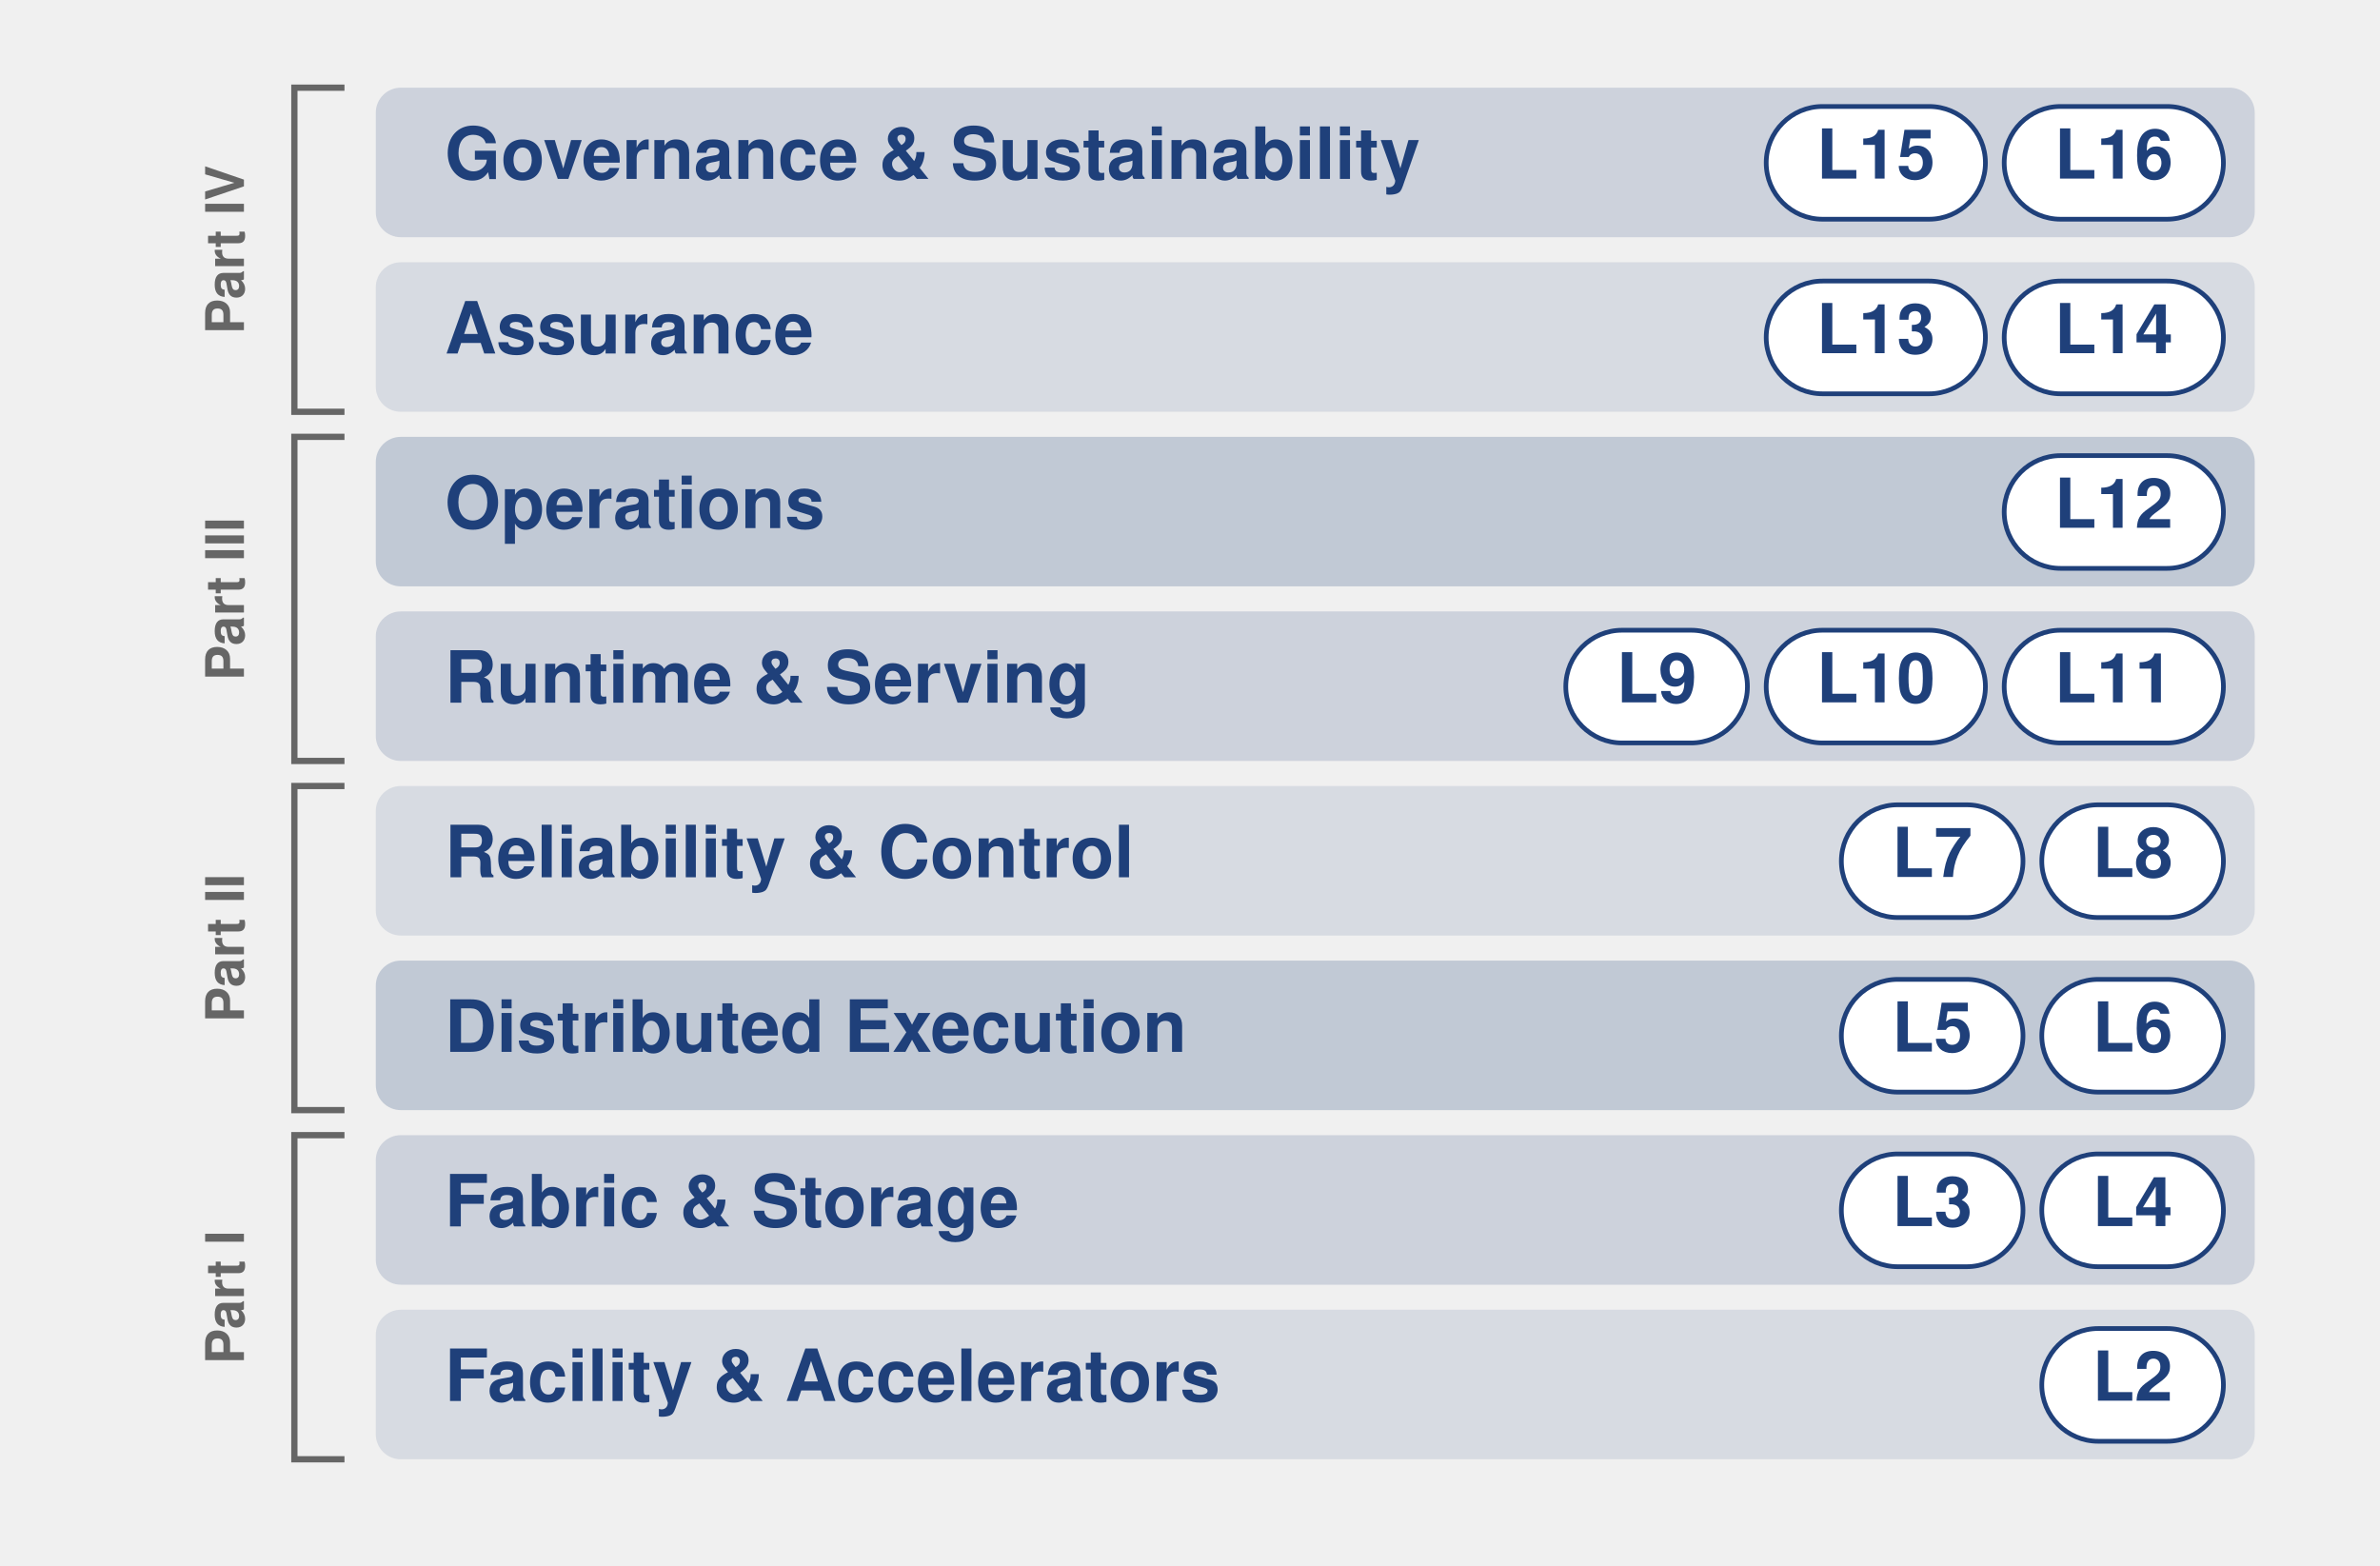
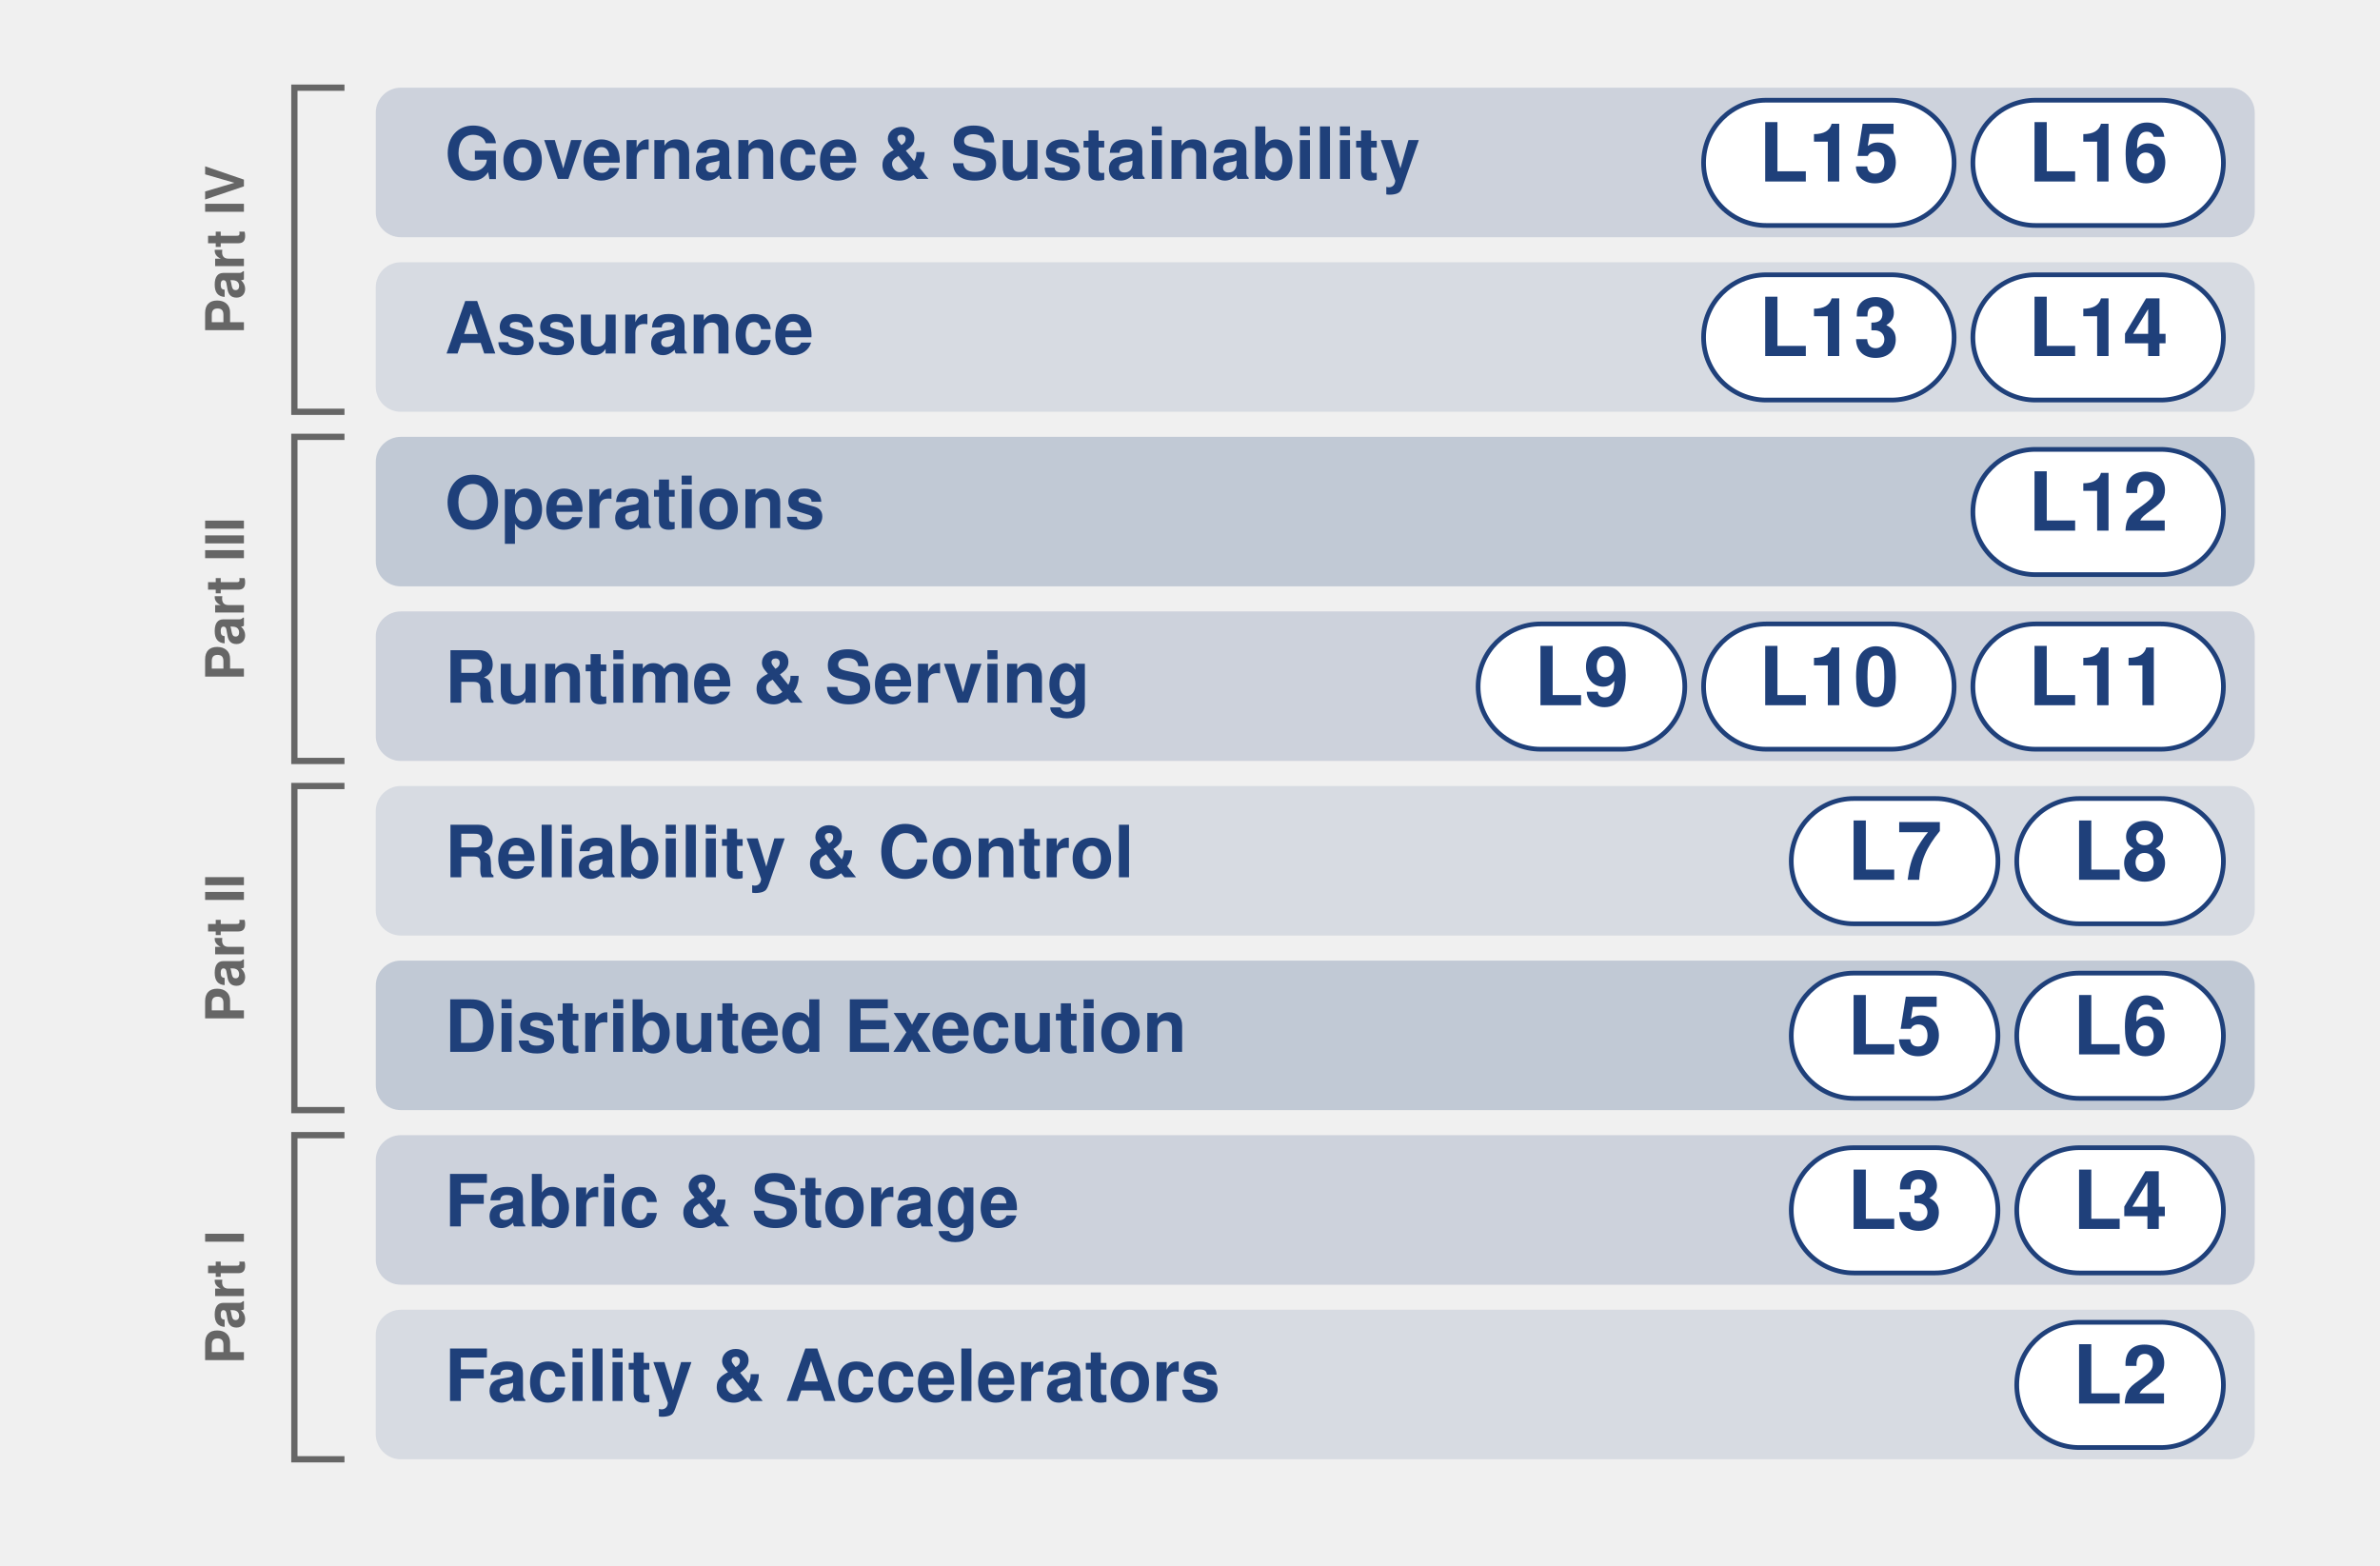
<svg xmlns="http://www.w3.org/2000/svg" width="760" height="500" viewBox="0 0 760 500" role="img" aria-label="ML system stack">
  <path d="M 110 362.5 H 94 V 466.0 H 110" fill="none" stroke="#666666" stroke-width="2" />
  <text x="74" y="414.25" font-family="Helvetica, Arial, sans-serif" font-size="17" font-weight="700" fill="#666666" text-anchor="middle" dominant-baseline="central" transform="rotate(-90 74 414.25)">Part I</text>
  <path d="M 110 251.0 H 94 V 354.5 H 110" fill="none" stroke="#666666" stroke-width="2" />
  <text x="74" y="302.75" font-family="Helvetica, Arial, sans-serif" font-size="17" font-weight="700" fill="#666666" text-anchor="middle" dominant-baseline="central" transform="rotate(-90 74 302.75)">Part II</text>
  <path d="M 110 139.5 H 94 V 243.0 H 110" fill="none" stroke="#666666" stroke-width="2" />
  <text x="74" y="191.25" font-family="Helvetica, Arial, sans-serif" font-size="17" font-weight="700" fill="#666666" text-anchor="middle" dominant-baseline="central" transform="rotate(-90 74 191.25)">Part III</text>
  <path d="M 110 28.0 H 94 V 131.5 H 110" fill="none" stroke="#666666" stroke-width="2" />
  <text x="74" y="79.75" font-family="Helvetica, Arial, sans-serif" font-size="17" font-weight="700" fill="#666666" text-anchor="middle" dominant-baseline="central" transform="rotate(-90 74 79.75)">Part IV</text>
  <rect x="120" y="418.25" width="600" height="47.75" rx="8" fill="#1F407A" fill-opacity="0.12" stroke="none" stroke-width="0" />
  <text x="142" y="442.125" font-family="Helvetica, Arial, sans-serif" font-size="23" font-weight="600" fill="#1F407A" text-anchor="start" dominant-baseline="central">Facility &amp; Accelerators</text>
  <rect x="120" y="362.5" width="600" height="47.75" rx="8" fill="#1F407A" fill-opacity="0.17" stroke="none" stroke-width="0" />
  <text x="142" y="386.375" font-family="Helvetica, Arial, sans-serif" font-size="23" font-weight="600" fill="#1F407A" text-anchor="start" dominant-baseline="central">Fabric &amp; Storage</text>
  <rect x="120" y="306.75" width="600" height="47.75" rx="8" fill="#1F407A" fill-opacity="0.22" stroke="none" stroke-width="0" />
  <text x="142" y="330.625" font-family="Helvetica, Arial, sans-serif" font-size="23" font-weight="600" fill="#1F407A" text-anchor="start" dominant-baseline="central">Distributed Execution</text>
  <rect x="120" y="251.0" width="600" height="47.75" rx="8" fill="#1F407A" fill-opacity="0.12" stroke="none" stroke-width="0" />
  <text x="142" y="274.875" font-family="Helvetica, Arial, sans-serif" font-size="23" font-weight="600" fill="#1F407A" text-anchor="start" dominant-baseline="central">Reliability &amp; Control</text>
  <rect x="120" y="195.25" width="600" height="47.75" rx="8" fill="#1F407A" fill-opacity="0.17" stroke="none" stroke-width="0" />
  <text x="142" y="219.125" font-family="Helvetica, Arial, sans-serif" font-size="23" font-weight="600" fill="#1F407A" text-anchor="start" dominant-baseline="central">Runtime &amp; Serving</text>
  <rect x="120" y="139.5" width="600" height="47.75" rx="8" fill="#1F407A" fill-opacity="0.22" stroke="none" stroke-width="0" />
  <text x="142" y="163.375" font-family="Helvetica, Arial, sans-serif" font-size="23" font-weight="600" fill="#1F407A" text-anchor="start" dominant-baseline="central">Operations</text>
  <rect x="120" y="83.75" width="600" height="47.75" rx="8" fill="#1F407A" fill-opacity="0.12" stroke="none" stroke-width="0" />
  <text x="142" y="107.625" font-family="Helvetica, Arial, sans-serif" font-size="23" font-weight="600" fill="#1F407A" text-anchor="start" dominant-baseline="central">Assurance</text>
  <rect x="120" y="28.0" width="600" height="47.75" rx="8" fill="#1F407A" fill-opacity="0.17" stroke="none" stroke-width="0" />
  <text x="142" y="51.875" font-family="Helvetica, Arial, sans-serif" font-size="23" font-weight="600" fill="#1F407A" text-anchor="start" dominant-baseline="central">Governance &amp; Sustainability</text>
-   <rect x="652" y="424.25" width="58" height="36" rx="18.0" fill="#FFFFFF" stroke="#1F407A" stroke-width="1.5" />
-   <text x="681.0" y="442.25" font-family="Helvetica, Arial, sans-serif" font-size="22" font-weight="700" fill="#1F407A" text-anchor="middle" dominant-baseline="central">L2</text>
-   <rect x="652" y="368.5" width="58" height="36" rx="18.0" fill="#FFFFFF" stroke="#1F407A" stroke-width="1.5" />
-   <text x="681.0" y="386.5" font-family="Helvetica, Arial, sans-serif" font-size="22" font-weight="700" fill="#1F407A" text-anchor="middle" dominant-baseline="central">L4</text>
-   <rect x="588" y="368.5" width="58" height="36" rx="18.0" fill="#FFFFFF" stroke="#1F407A" stroke-width="1.5" />
-   <text x="617.0" y="386.5" font-family="Helvetica, Arial, sans-serif" font-size="22" font-weight="700" fill="#1F407A" text-anchor="middle" dominant-baseline="central">L3</text>
-   <rect x="652" y="312.75" width="58" height="36" rx="18.0" fill="#FFFFFF" stroke="#1F407A" stroke-width="1.5" />
-   <text x="681.0" y="330.75" font-family="Helvetica, Arial, sans-serif" font-size="22" font-weight="700" fill="#1F407A" text-anchor="middle" dominant-baseline="central">L6</text>
-   <rect x="588" y="312.75" width="58" height="36" rx="18.0" fill="#FFFFFF" stroke="#1F407A" stroke-width="1.5" />
-   <text x="617.0" y="330.75" font-family="Helvetica, Arial, sans-serif" font-size="22" font-weight="700" fill="#1F407A" text-anchor="middle" dominant-baseline="central">L5</text>
-   <rect x="652" y="257.0" width="58" height="36" rx="18.0" fill="#FFFFFF" stroke="#1F407A" stroke-width="1.5" />
-   <text x="681.0" y="275.0" font-family="Helvetica, Arial, sans-serif" font-size="22" font-weight="700" fill="#1F407A" text-anchor="middle" dominant-baseline="central">L8</text>
-   <rect x="588" y="257.0" width="58" height="36" rx="18.0" fill="#FFFFFF" stroke="#1F407A" stroke-width="1.5" />
-   <text x="617.0" y="275.0" font-family="Helvetica, Arial, sans-serif" font-size="22" font-weight="700" fill="#1F407A" text-anchor="middle" dominant-baseline="central">L7</text>
-   <rect x="640" y="201.25" width="70" height="36" rx="18.0" fill="#FFFFFF" stroke="#1F407A" stroke-width="1.5" />
-   <text x="675.0" y="219.25" font-family="Helvetica, Arial, sans-serif" font-size="22" font-weight="700" fill="#1F407A" text-anchor="middle" dominant-baseline="central">L11</text>
-   <rect x="564" y="201.25" width="70" height="36" rx="18.0" fill="#FFFFFF" stroke="#1F407A" stroke-width="1.5" />
-   <text x="599.0" y="219.25" font-family="Helvetica, Arial, sans-serif" font-size="22" font-weight="700" fill="#1F407A" text-anchor="middle" dominant-baseline="central">L10</text>
-   <rect x="500" y="201.25" width="58" height="36" rx="18.0" fill="#FFFFFF" stroke="#1F407A" stroke-width="1.5" />
-   <text x="529.0" y="219.25" font-family="Helvetica, Arial, sans-serif" font-size="22" font-weight="700" fill="#1F407A" text-anchor="middle" dominant-baseline="central">L9</text>
-   <rect x="640" y="145.5" width="70" height="36" rx="18.0" fill="#FFFFFF" stroke="#1F407A" stroke-width="1.5" />
-   <text x="675.0" y="163.5" font-family="Helvetica, Arial, sans-serif" font-size="22" font-weight="700" fill="#1F407A" text-anchor="middle" dominant-baseline="central">L12</text>
-   <rect x="640" y="89.75" width="70" height="36" rx="18.0" fill="#FFFFFF" stroke="#1F407A" stroke-width="1.5" />
-   <text x="675.0" y="107.75" font-family="Helvetica, Arial, sans-serif" font-size="22" font-weight="700" fill="#1F407A" text-anchor="middle" dominant-baseline="central">L14</text>
-   <rect x="564" y="89.75" width="70" height="36" rx="18.0" fill="#FFFFFF" stroke="#1F407A" stroke-width="1.5" />
-   <text x="599.0" y="107.75" font-family="Helvetica, Arial, sans-serif" font-size="22" font-weight="700" fill="#1F407A" text-anchor="middle" dominant-baseline="central">L13</text>
-   <rect x="640" y="34.0" width="70" height="36" rx="18.0" fill="#FFFFFF" stroke="#1F407A" stroke-width="1.5" />
-   <text x="675.0" y="52.0" font-family="Helvetica, Arial, sans-serif" font-size="22" font-weight="700" fill="#1F407A" text-anchor="middle" dominant-baseline="central">L16</text>
-   <rect x="564" y="34.0" width="70" height="36" rx="18.0" fill="#FFFFFF" stroke="#1F407A" stroke-width="1.5" />
-   <text x="599.0" y="52.0" font-family="Helvetica, Arial, sans-serif" font-size="22" font-weight="700" fill="#1F407A" text-anchor="middle" dominant-baseline="central">L15</text>
+   <rect x="644" y="422.25" width="66" height="40" rx="20.0" fill="#FFFFFF" stroke="#1F407A" stroke-width="1.5" />
+   <text x="677.0" y="442.25" font-family="Helvetica, Arial, sans-serif" font-size="26" font-weight="700" fill="#1F407A" text-anchor="middle" dominant-baseline="central">L2</text>
+   <rect x="644" y="366.5" width="66" height="40" rx="20.0" fill="#FFFFFF" stroke="#1F407A" stroke-width="1.5" />
+   <text x="677.0" y="386.5" font-family="Helvetica, Arial, sans-serif" font-size="26" font-weight="700" fill="#1F407A" text-anchor="middle" dominant-baseline="central">L4</text>
+   <rect x="572" y="366.5" width="66" height="40" rx="20.0" fill="#FFFFFF" stroke="#1F407A" stroke-width="1.5" />
+   <text x="605.0" y="386.5" font-family="Helvetica, Arial, sans-serif" font-size="26" font-weight="700" fill="#1F407A" text-anchor="middle" dominant-baseline="central">L3</text>
+   <rect x="644" y="310.75" width="66" height="40" rx="20.0" fill="#FFFFFF" stroke="#1F407A" stroke-width="1.5" />
+   <text x="677.0" y="330.75" font-family="Helvetica, Arial, sans-serif" font-size="26" font-weight="700" fill="#1F407A" text-anchor="middle" dominant-baseline="central">L6</text>
+   <rect x="572" y="310.75" width="66" height="40" rx="20.0" fill="#FFFFFF" stroke="#1F407A" stroke-width="1.5" />
+   <text x="605.0" y="330.75" font-family="Helvetica, Arial, sans-serif" font-size="26" font-weight="700" fill="#1F407A" text-anchor="middle" dominant-baseline="central">L5</text>
+   <rect x="644" y="255.0" width="66" height="40" rx="20.0" fill="#FFFFFF" stroke="#1F407A" stroke-width="1.5" />
+   <text x="677.0" y="275.0" font-family="Helvetica, Arial, sans-serif" font-size="26" font-weight="700" fill="#1F407A" text-anchor="middle" dominant-baseline="central">L8</text>
+   <rect x="572" y="255.0" width="66" height="40" rx="20.0" fill="#FFFFFF" stroke="#1F407A" stroke-width="1.5" />
+   <text x="605.0" y="275.0" font-family="Helvetica, Arial, sans-serif" font-size="26" font-weight="700" fill="#1F407A" text-anchor="middle" dominant-baseline="central">L7</text>
+   <rect x="630" y="199.25" width="80" height="40" rx="20.0" fill="#FFFFFF" stroke="#1F407A" stroke-width="1.5" />
+   <text x="670.0" y="219.25" font-family="Helvetica, Arial, sans-serif" font-size="26" font-weight="700" fill="#1F407A" text-anchor="middle" dominant-baseline="central">L11</text>
+   <rect x="544" y="199.25" width="80" height="40" rx="20.0" fill="#FFFFFF" stroke="#1F407A" stroke-width="1.5" />
+   <text x="584.0" y="219.25" font-family="Helvetica, Arial, sans-serif" font-size="26" font-weight="700" fill="#1F407A" text-anchor="middle" dominant-baseline="central">L10</text>
+   <rect x="472" y="199.25" width="66" height="40" rx="20.0" fill="#FFFFFF" stroke="#1F407A" stroke-width="1.5" />
+   <text x="505.0" y="219.25" font-family="Helvetica, Arial, sans-serif" font-size="26" font-weight="700" fill="#1F407A" text-anchor="middle" dominant-baseline="central">L9</text>
+   <rect x="630" y="143.5" width="80" height="40" rx="20.0" fill="#FFFFFF" stroke="#1F407A" stroke-width="1.5" />
+   <text x="670.0" y="163.5" font-family="Helvetica, Arial, sans-serif" font-size="26" font-weight="700" fill="#1F407A" text-anchor="middle" dominant-baseline="central">L12</text>
+   <rect x="630" y="87.75" width="80" height="40" rx="20.0" fill="#FFFFFF" stroke="#1F407A" stroke-width="1.5" />
+   <text x="670.0" y="107.75" font-family="Helvetica, Arial, sans-serif" font-size="26" font-weight="700" fill="#1F407A" text-anchor="middle" dominant-baseline="central">L14</text>
+   <rect x="544" y="87.75" width="80" height="40" rx="20.0" fill="#FFFFFF" stroke="#1F407A" stroke-width="1.5" />
+   <text x="584.0" y="107.75" font-family="Helvetica, Arial, sans-serif" font-size="26" font-weight="700" fill="#1F407A" text-anchor="middle" dominant-baseline="central">L13</text>
+   <rect x="630" y="32.0" width="80" height="40" rx="20.0" fill="#FFFFFF" stroke="#1F407A" stroke-width="1.5" />
+   <text x="670.0" y="52.0" font-family="Helvetica, Arial, sans-serif" font-size="26" font-weight="700" fill="#1F407A" text-anchor="middle" dominant-baseline="central">L16</text>
+   <rect x="544" y="32.0" width="80" height="40" rx="20.0" fill="#FFFFFF" stroke="#1F407A" stroke-width="1.5" />
+   <text x="584.0" y="52.0" font-family="Helvetica, Arial, sans-serif" font-size="26" font-weight="700" fill="#1F407A" text-anchor="middle" dominant-baseline="central">L15</text>
</svg>
